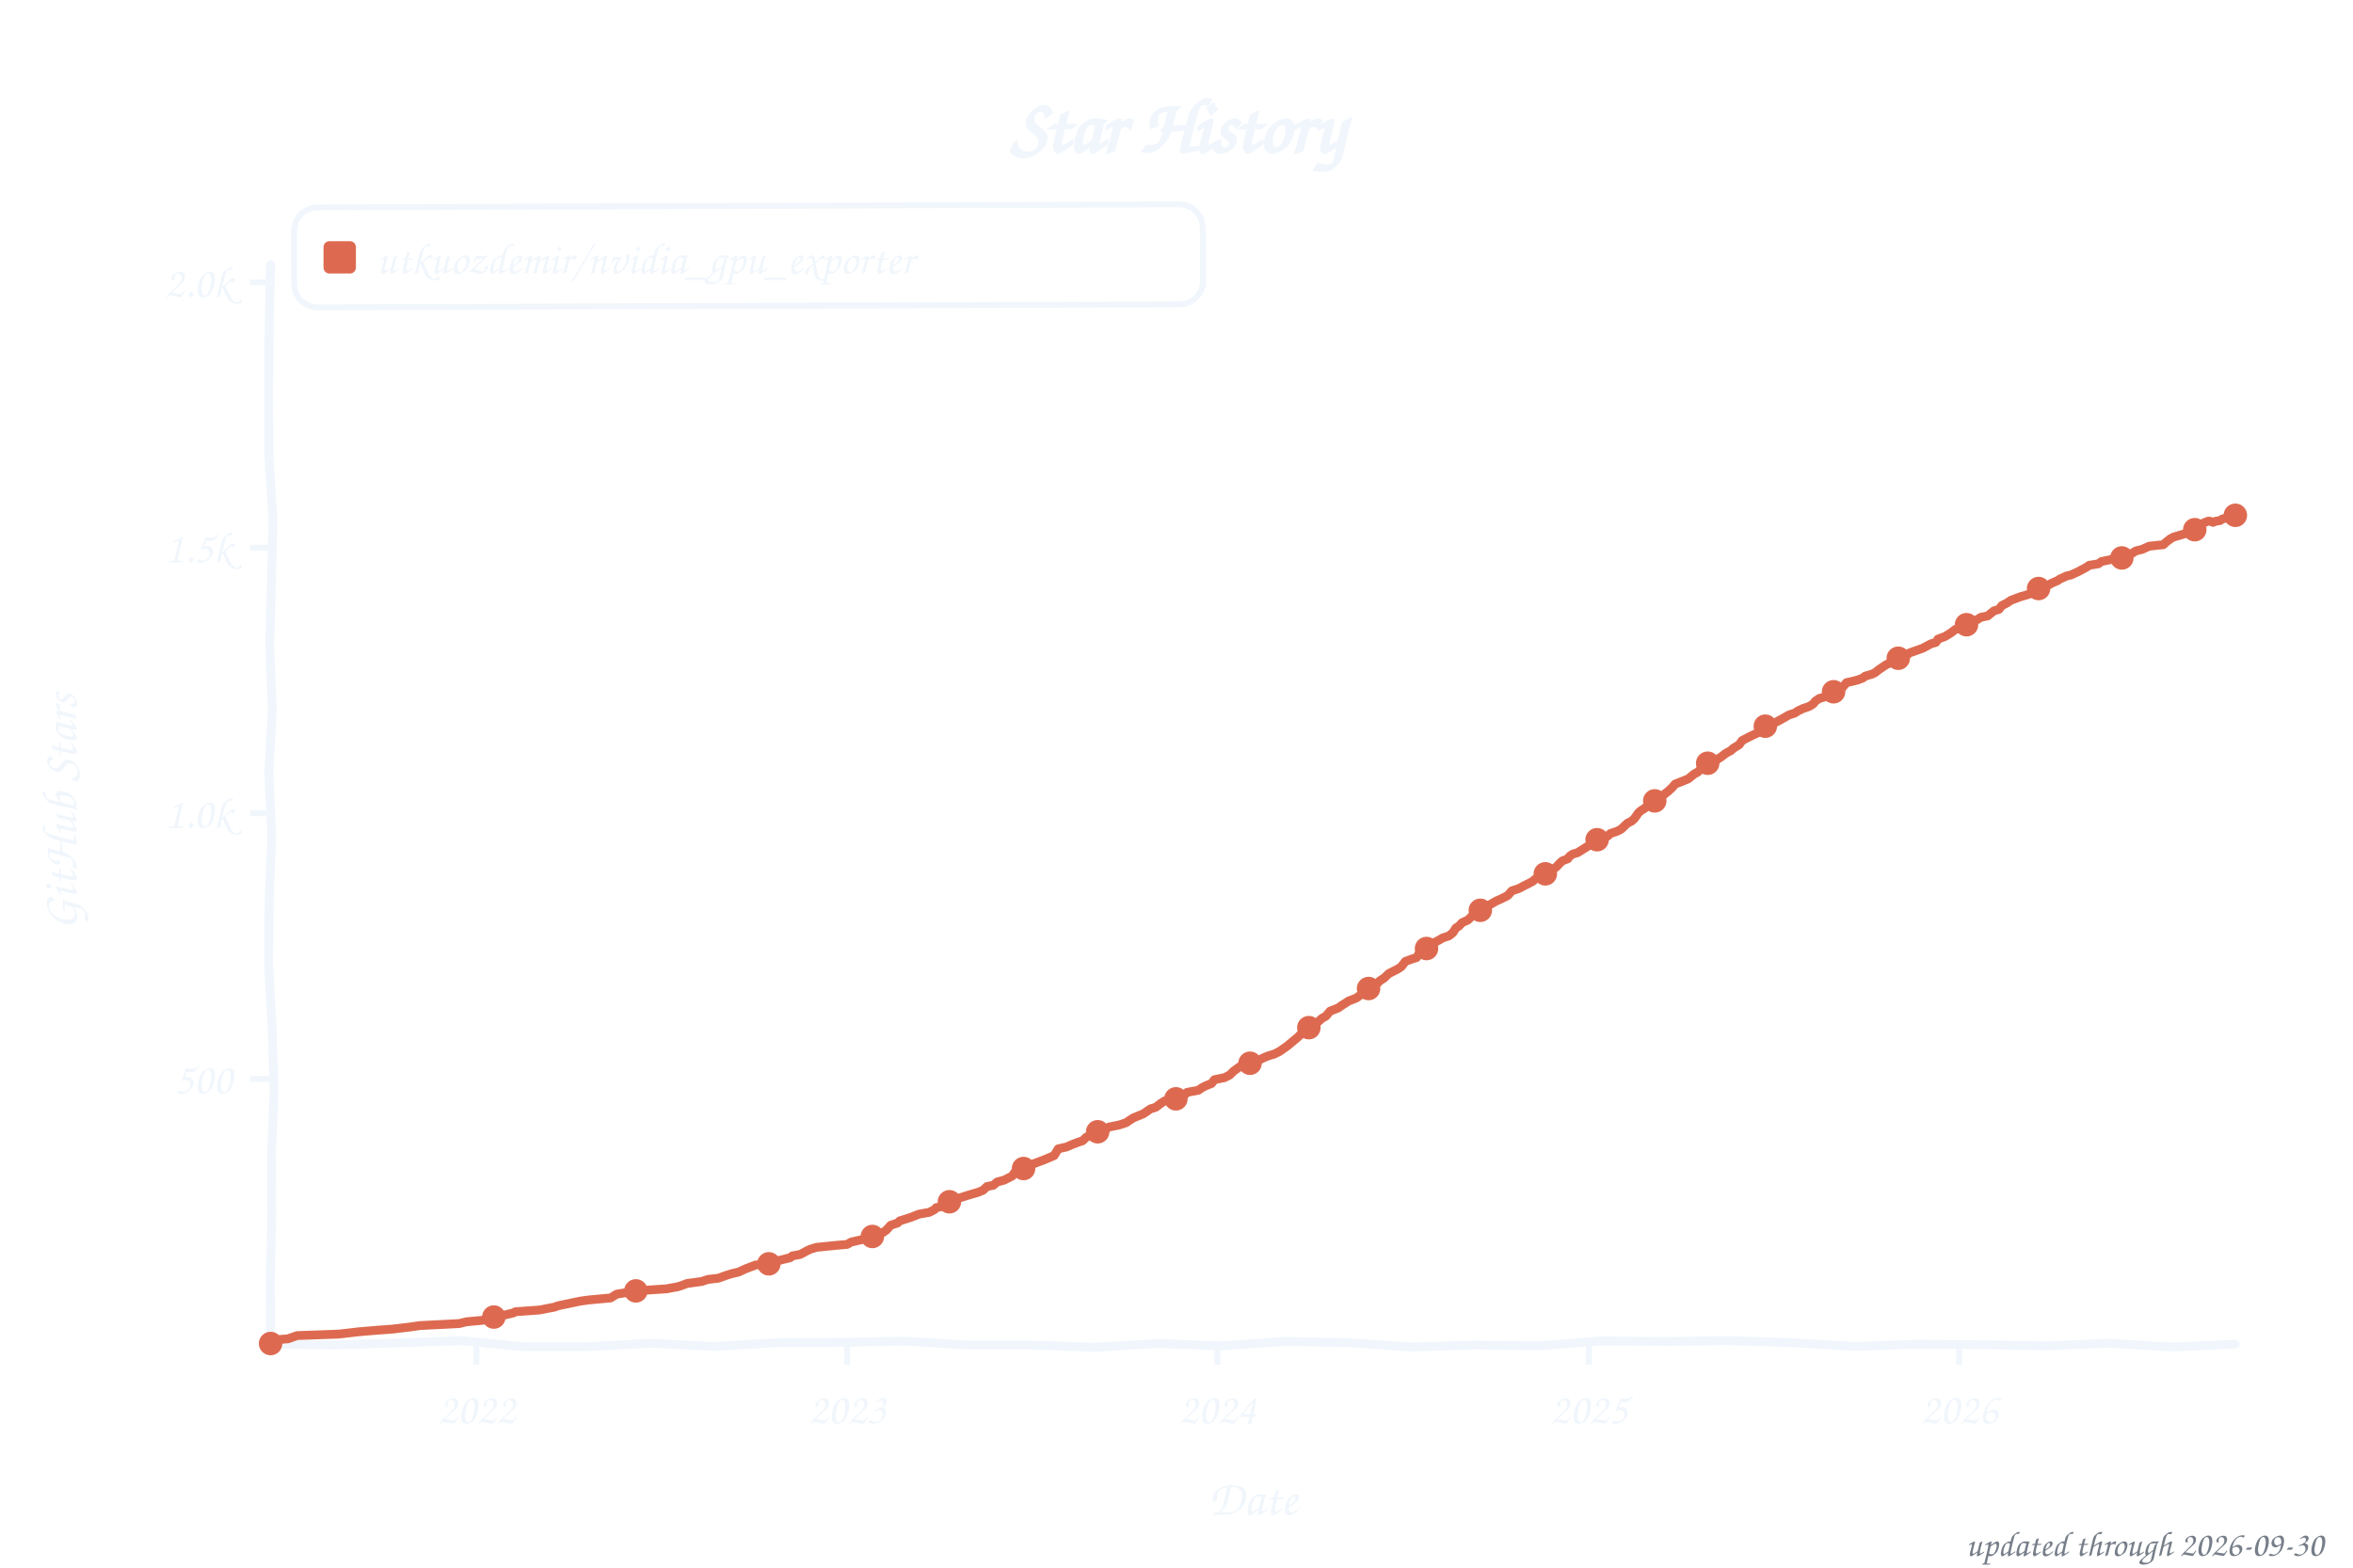
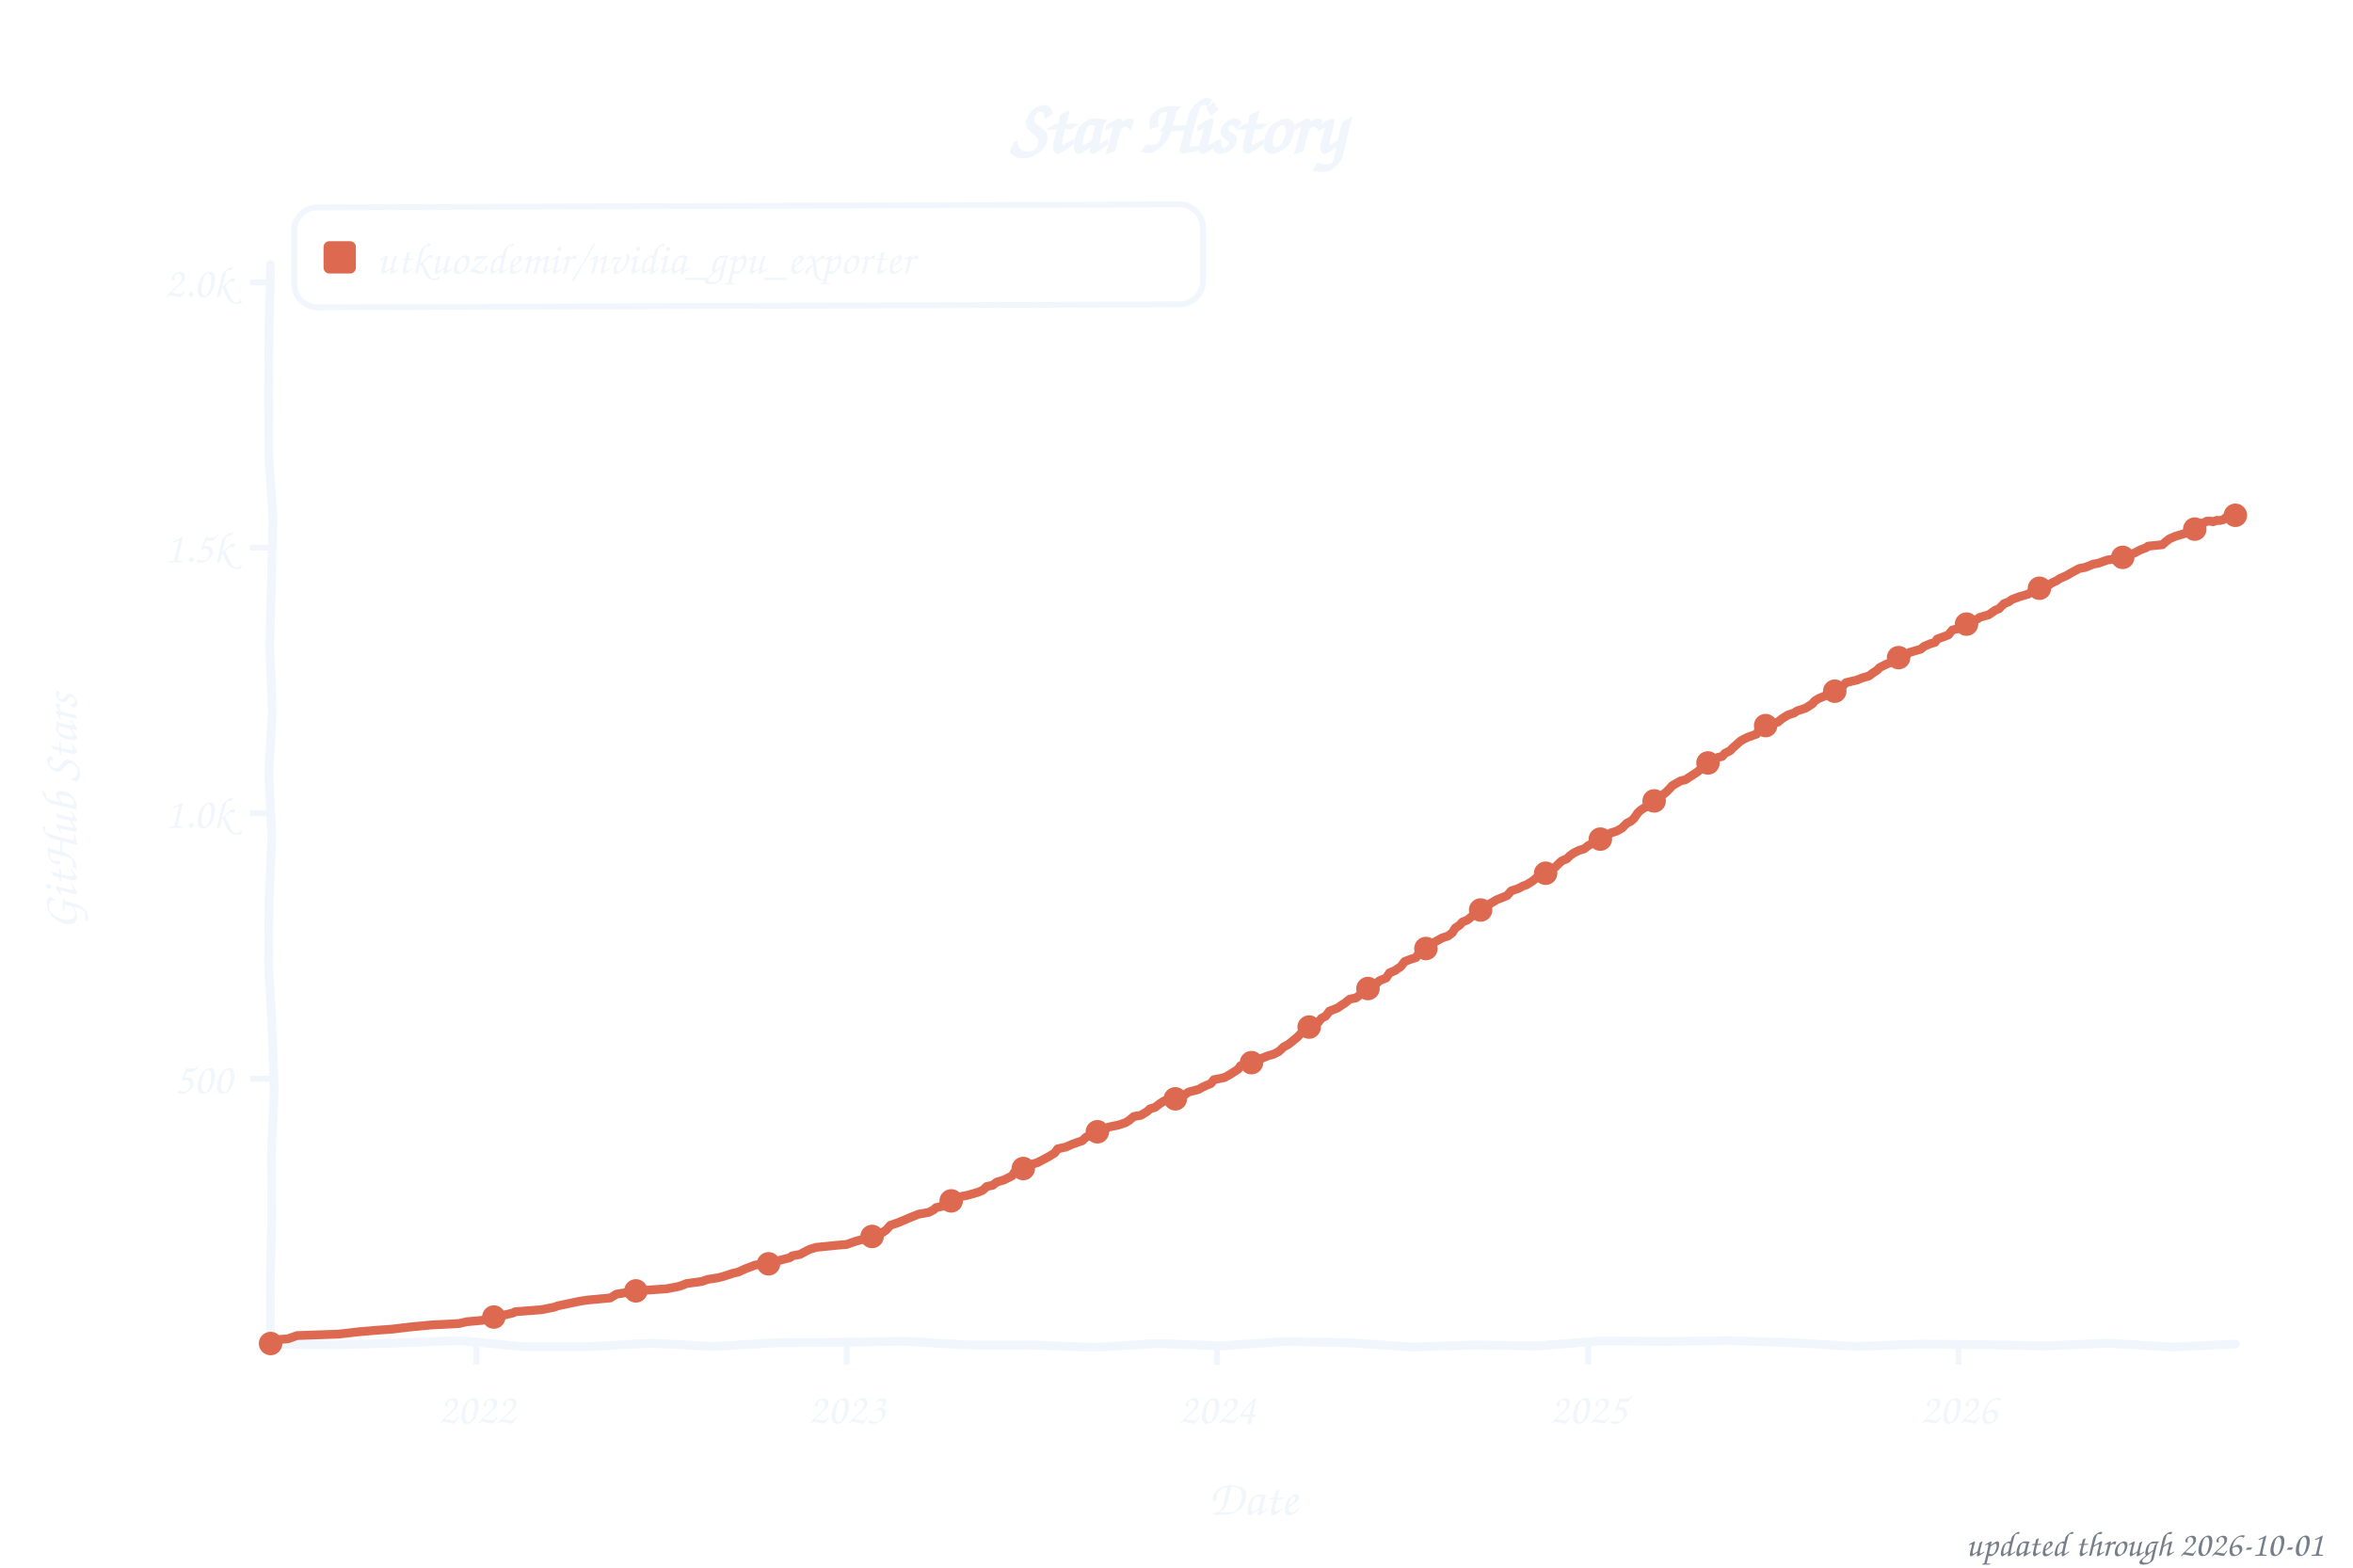
<svg xmlns="http://www.w3.org/2000/svg" width="800" height="533" viewBox="0 0 800 533" role="img" aria-label="Star history of utkuozdemir/nvidia_gpu_exporter">
  <style>text{font-family:"Comic Sans MS","Chalkboard SE","Comic Neue","Marker Felt",cursive}</style>
  <text x="400" y="52" font-size="26" font-weight="bold" text-anchor="middle" fill="#f0f6fc">Star History</text>
  <rect x="100" y="70" width="309" height="34" rx="8" fill="none" stroke="#f0f6fc" stroke-width="2" transform="rotate(-0.20 254 87)" />
  <rect x="110" y="82" width="11" height="11" rx="2" fill="#dd6a50" />
  <text x="128" y="93" font-size="15" fill="#f0f6fc" textLength="270" lengthAdjust="spacingAndGlyphs">utkuozdemir/nvidia_gpu_exporter</text>
  <line x1="85" y1="366.8" x2="92" y2="366.8" stroke="#f0f6fc" stroke-width="2" />
  <text x="79" y="371.8" font-size="15" text-anchor="end" fill="#f0f6fc">500</text>
  <line x1="85" y1="276.5" x2="92" y2="276.5" stroke="#f0f6fc" stroke-width="2" />
  <text x="79" y="281.5" font-size="15" text-anchor="end" fill="#f0f6fc">1.0k</text>
  <line x1="85" y1="186.2" x2="92" y2="186.2" stroke="#f0f6fc" stroke-width="2" />
  <text x="79" y="191.2" font-size="15" text-anchor="end" fill="#f0f6fc">1.5k</text>
  <line x1="85" y1="96.0" x2="92" y2="96.0" stroke="#f0f6fc" stroke-width="2" />
  <text x="79" y="101.0" font-size="15" text-anchor="end" fill="#f0f6fc">2.0k</text>
  <line x1="162.0" y1="457" x2="162.0" y2="464" stroke="#f0f6fc" stroke-width="2" />
  <text x="162.0" y="484" font-size="15" text-anchor="middle" fill="#f0f6fc">2022</text>
-   <line x1="288.0" y1="457" x2="288.0" y2="464" stroke="#f0f6fc" stroke-width="2" />
-   <text x="288.0" y="484" font-size="15" text-anchor="middle" fill="#f0f6fc">2023</text>
-   <line x1="413.9" y1="457" x2="413.9" y2="464" stroke="#f0f6fc" stroke-width="2" />
-   <text x="413.9" y="484" font-size="15" text-anchor="middle" fill="#f0f6fc">2024</text>
-   <line x1="540.2" y1="457" x2="540.2" y2="464" stroke="#f0f6fc" stroke-width="2" />
-   <text x="540.2" y="484" font-size="15" text-anchor="middle" fill="#f0f6fc">2025</text>
-   <line x1="666.1" y1="457" x2="666.1" y2="464" stroke="#f0f6fc" stroke-width="2" />
-   <text x="666.1" y="484" font-size="15" text-anchor="middle" fill="#f0f6fc">2026</text>
+   <line x1="287.9" y1="457" x2="287.9" y2="464" stroke="#f0f6fc" stroke-width="2" />
+   <text x="287.9" y="484" font-size="15" text-anchor="middle" fill="#f0f6fc">2023</text>
+   <line x1="413.8" y1="457" x2="413.8" y2="464" stroke="#f0f6fc" stroke-width="2" />
+   <text x="413.8" y="484" font-size="15" text-anchor="middle" fill="#f0f6fc">2024</text>
+   <line x1="540.0" y1="457" x2="540.0" y2="464" stroke="#f0f6fc" stroke-width="2" />
+   <text x="540.0" y="484" font-size="15" text-anchor="middle" fill="#f0f6fc">2025</text>
+   <line x1="665.9" y1="457" x2="665.9" y2="464" stroke="#f0f6fc" stroke-width="2" />
+   <text x="665.9" y="484" font-size="15" text-anchor="middle" fill="#f0f6fc">2026</text>
  <text x="426" y="515" font-size="17" text-anchor="middle" fill="#f0f6fc">Date</text>
  <text x="26" y="276" font-size="17" text-anchor="middle" fill="#f0f6fc" transform="rotate(-90 26 276)">GitHub Stars</text>
  <path d="M 92.0,90.0 L 91.5,111.6 L 91.3,133.2 L 91.4,154.8 L 92.8,176.4 L 92.3,197.9 L 91.7,219.5 L 92.6,241.1 L 91.4,262.7 L 92.4,284.3 L 91.5,305.9 L 91.3,327.5 L 92.5,349.1 L 93.2,370.6 L 92.3,392.2 L 92.4,413.8 L 91.9,435.4 L 92.0,457.0 L 113.5,457.3 L 135.1,456.6 L 156.6,455.8 L 178.2,457.9 L 199.7,457.9 L 221.3,456.7 L 242.8,457.8 L 264.4,456.5 L 285.9,456.4 L 307.5,456.0 L 329.0,457.3 L 350.6,457.3 L 372.1,458.1 L 393.7,456.8 L 415.2,457.6 L 436.8,456.1 L 458.3,456.5 L 479.9,458.0 L 501.4,457.3 L 523.0,457.6 L 544.5,455.9 L 566.1,456.1 L 587.6,455.8 L 609.2,456.5 L 630.7,457.8 L 652.3,457.0 L 673.8,457.2 L 695.4,457.6 L 716.9,456.7 L 738.5,458.0 L 760.0,457.0" fill="none" stroke="#f0f6fc" stroke-width="3" stroke-linecap="round" stroke-linejoin="round" />
-   <path d="M 92.0,456.8 L 92.7,455.6 L 97.9,455.2 L 101.0,454.1 L 115.1,453.6 L 122.0,452.8 L 127.9,452.3 L 133.4,451.9 L 139.3,451.2 L 142.7,450.7 L 156.2,450.0 L 158.6,449.4 L 164.1,448.9 L 167.9,447.8 L 170.7,447.3 L 174.5,446.4 L 175.2,446.0 L 183.4,445.4 L 188.6,444.4 L 189.6,444.0 L 194.8,442.9 L 197.2,442.4 L 200.0,442.0 L 207.6,441.3 L 209.7,440.0 L 214.1,439.3 L 216.2,438.9 L 226.6,438.2 L 230.4,437.5 L 231.7,437.1 L 233.5,436.4 L 238.6,435.7 L 240.7,435.0 L 244.2,434.6 L 247.3,433.5 L 249.0,433.0 L 251.1,432.5 L 253.5,431.4 L 256.9,430.1 L 261.4,429.7 L 263.1,429.0 L 268.7,427.6 L 269.4,427.0 L 272.1,426.5 L 274.5,425.2 L 275.6,424.7 L 277.6,424.1 L 284.5,423.4 L 288.0,423.1 L 289.4,422.3 L 293.8,421.3 L 295.2,420.7 L 297.0,420.0 L 300.1,419.1 L 301.4,418.2 L 302.8,416.6 L 305.2,415.8 L 305.9,415.1 L 309.7,413.9 L 312.5,412.8 L 315.9,412.2 L 317.7,411.3 L 318.3,410.6 L 320.8,410.1 L 322.1,409.0 L 323.9,407.9 L 325.9,407.4 L 329.4,406.3 L 332.5,405.4 L 334.2,404.7 L 335.6,403.4 L 337.7,403.0 L 339.0,401.9 L 341.5,401.2 L 344.2,399.8 L 344.9,398.7 L 346.6,398.0 L 348.0,397.3 L 351.1,395.8 L 353.5,394.9 L 354.6,394.5 L 358.4,392.9 L 359.8,390.6 L 362.5,390.0 L 364.6,389.1 L 367.0,388.2 L 368.0,387.9 L 369.4,386.6 L 371.1,385.9 L 371.8,385.3 L 373.9,384.6 L 376.0,383.9 L 377.0,383.2 L 380.5,382.5 L 382.9,381.7 L 383.9,381.0 L 385.3,380.1 L 387.0,379.4 L 388.7,378.7 L 391.2,377.0 L 392.9,376.5 L 394.6,375.2 L 396.0,374.3 L 400.8,373.4 L 402.5,372.5 L 403.6,371.4 L 407.4,370.7 L 408.7,369.8 L 410.1,369.1 L 411.9,368.4 L 412.9,367.1 L 416.3,366.4 L 418.1,365.5 L 419.4,364.2 L 421.9,362.4 L 424.6,361.7 L 426.3,361.0 L 428.1,360.4 L 429.5,359.7 L 431.2,359.0 L 433.2,358.4 L 435.0,357.5 L 436.0,356.8 L 437.7,355.6 L 439.5,354.1 L 441.2,352.7 L 442.9,351.0 L 443.9,350.5 L 445.0,349.4 L 446.0,348.5 L 447.7,347.8 L 449.5,346.2 L 450.8,345.5 L 452.2,343.8 L 455.0,342.7 L 456.4,341.7 L 457.4,341.1 L 458.4,340.4 L 461.2,339.3 L 463.3,337.7 L 464.3,337.1 L 465.7,335.7 L 467.8,334.8 L 469.1,333.5 L 470.5,332.6 L 472.2,331.0 L 473.6,330.3 L 475.0,329.6 L 476.4,328.7 L 477.8,326.9 L 480.2,326.0 L 481.6,325.6 L 482.6,324.0 L 484.3,322.7 L 485.3,321.8 L 487.8,320.4 L 489.5,319.5 L 490.5,318.9 L 492.6,318.2 L 494.0,317.1 L 495.0,315.5 L 496.0,314.9 L 497.1,313.7 L 499.1,312.8 L 500.2,311.7 L 502.6,309.9 L 503.3,309.5 L 504.7,308.3 L 506.0,307.9 L 508.8,306.3 L 510.2,305.7 L 512.6,304.5 L 514.0,302.9 L 516.4,302.1 L 518.1,301.2 L 519.5,300.5 L 521.2,299.6 L 521.9,298.9 L 524.0,298.0 L 525.7,296.9 L 527.4,296.0 L 529.2,294.7 L 530.2,293.6 L 531.2,292.7 L 533.0,292.0 L 533.7,291.1 L 534.7,290.4 L 536.4,289.9 L 537.8,289.0 L 540.2,287.5 L 541.2,287.0 L 542.3,286.2 L 545.0,285.2 L 546.8,284.1 L 547.5,283.4 L 549.9,282.6 L 551.2,281.9 L 553.3,279.9 L 554.7,279.2 L 555.7,278.3 L 557.1,276.3 L 558.2,275.4 L 558.8,275.1 L 559.9,274.2 L 561.9,273.4 L 564.0,272.0 L 565.1,270.7 L 566.4,269.6 L 567.1,269.1 L 568.5,267.8 L 569.5,266.6 L 573.3,265.1 L 574.0,264.8 L 576.1,263.1 L 577.1,262.6 L 578.5,261.3 L 579.5,260.3 L 580.6,259.5 L 583.0,258.8 L 584.0,258.1 L 585.1,257.4 L 586.8,256.1 L 588.5,255.2 L 589.2,254.5 L 591.3,253.2 L 592.3,251.8 L 594.0,250.9 L 595.8,250.0 L 597.8,249.1 L 598.9,247.4 L 600.6,246.7 L 603.7,245.6 L 605.4,244.7 L 608.2,243.1 L 610.3,242.4 L 611.3,241.7 L 613.0,240.9 L 615.1,240.2 L 616.5,239.3 L 617.2,238.4 L 618.5,237.5 L 620.9,236.8 L 622.3,235.5 L 624.1,235.0 L 626.1,234.1 L 627.8,232.1 L 629.6,231.7 L 631.6,231.2 L 633.4,230.5 L 634.1,229.9 L 636.5,229.2 L 637.5,228.7 L 638.9,227.6 L 641.3,226.0 L 643.4,225.1 L 645.1,224.5 L 646.1,223.3 L 648.6,222.5 L 649.2,222.0 L 652.3,220.9 L 653.7,220.4 L 656.5,218.9 L 658.2,218.4 L 658.9,217.3 L 661.3,216.4 L 663.4,215.1 L 664.8,214.0 L 667.5,213.5 L 668.9,212.2 L 670.6,211.3 L 672.4,210.6 L 673.4,209.9 L 675.8,209.4 L 677.9,207.7 L 679.6,207.2 L 680.6,205.9 L 682.4,205.0 L 683.7,204.1 L 686.9,202.9 L 690.0,202.0 L 692.4,200.3 L 693.8,200.0 L 696.5,198.9 L 697.5,198.3 L 699.6,197.4 L 700.3,196.9 L 702.7,195.8 L 704.1,195.5 L 706.5,194.4 L 709.3,192.9 L 710.3,192.2 L 713.4,191.7 L 714.5,190.9 L 718.9,190.0 L 722.0,189.5 L 724.1,188.6 L 726.2,187.3 L 728.3,186.8 L 730.7,185.7 L 735.5,185.2 L 736.5,184.3 L 737.9,183.2 L 739.0,182.6 L 743.1,181.4 L 743.8,181.0 L 745.2,180.5 L 745.9,180.5 L 746.9,179.6 L 747.9,179.0 L 749.0,177.9 L 750.7,177.2 L 751.4,177.2 L 752.4,177.6 L 753.4,177.2 L 754.8,177.0 L 755.5,176.5 L 756.9,176.1 L 757.9,176.0 L 758.6,175.6 L 760.0,175.2" fill="none" stroke="#dd6a50" stroke-width="3" stroke-linecap="round" stroke-linejoin="round" />
+   <path d="M 92.0,456.8 L 92.7,455.6 L 97.9,455.2 L 101.0,454.1 L 115.1,453.6 L 122.0,452.8 L 127.9,452.3 L 133.4,451.9 L 139.2,451.2 L 146.5,450.5 L 156.1,450.0 L 158.6,449.4 L 164.1,448.9 L 167.9,447.8 L 170.6,447.3 L 174.4,446.4 L 175.1,446.0 L 184.1,445.3 L 188.6,444.4 L 189.6,444.0 L 194.8,442.9 L 197.2,442.4 L 199.9,442.0 L 207.5,441.3 L 209.6,440.0 L 214.1,439.3 L 216.2,438.9 L 226.5,438.2 L 230.3,437.5 L 231.7,437.1 L 233.4,436.4 L 238.6,435.7 L 240.6,435.0 L 244.4,434.4 L 246.2,433.9 L 248.9,433.0 L 251.0,432.5 L 253.4,431.4 L 256.8,430.1 L 261.3,429.7 L 263.1,429.0 L 268.6,427.6 L 269.3,427.0 L 272.0,426.5 L 274.4,425.2 L 275.5,424.7 L 277.5,424.1 L 284.4,423.4 L 287.9,423.1 L 291.0,422.0 L 293.7,421.3 L 295.1,420.7 L 296.8,420.0 L 300.0,419.1 L 301.3,418.2 L 302.7,416.6 L 305.1,415.8 L 307.5,414.8 L 309.6,413.9 L 312.4,412.8 L 315.8,412.2 L 317.5,411.3 L 318.2,410.6 L 320.6,410.1 L 322.0,409.0 L 324.8,407.7 L 326.9,406.8 L 329.3,406.3 L 332.4,405.4 L 334.1,404.7 L 335.5,403.4 L 337.5,403.0 L 338.9,401.9 L 341.3,401.2 L 344.1,399.8 L 344.8,398.7 L 346.5,398.0 L 347.9,397.3 L 351.0,395.8 L 352.7,395.3 L 356.5,393.3 L 358.6,392.0 L 359.6,390.6 L 362.4,390.0 L 364.4,389.1 L 366.9,388.2 L 367.9,387.9 L 369.3,386.6 L 371.0,385.9 L 372.0,385.2 L 373.8,384.6 L 375.8,383.9 L 376.9,383.2 L 380.3,382.5 L 382.7,381.7 L 383.8,381.0 L 385.5,379.6 L 387.9,379.2 L 390.0,377.9 L 391.0,377.0 L 392.7,376.5 L 394.4,375.2 L 395.8,374.3 L 400.7,373.4 L 402.4,372.5 L 404.1,371.3 L 407.5,370.4 L 408.9,369.6 L 410.0,369.1 L 411.7,368.4 L 412.7,367.1 L 416.2,366.4 L 417.9,365.5 L 421.0,363.5 L 421.7,362.4 L 425.5,361.3 L 426.2,361.0 L 427.9,360.4 L 429.3,359.7 L 431.0,359.0 L 433.1,358.4 L 434.8,357.5 L 436.5,355.9 L 437.9,355.2 L 439.3,354.1 L 441.0,352.7 L 442.7,351.0 L 443.8,350.5 L 444.8,349.4 L 446.2,348.3 L 448.2,347.6 L 449.3,346.2 L 450.7,345.5 L 452.0,343.8 L 454.8,342.7 L 456.2,341.7 L 457.2,341.1 L 458.9,339.7 L 461.0,339.3 L 463.1,337.7 L 464.1,337.1 L 465.5,335.7 L 467.6,334.8 L 468.9,333.5 L 471.3,332.5 L 472.4,330.8 L 474.5,329.9 L 475.1,329.4 L 476.2,328.7 L 477.6,326.9 L 480.0,326.0 L 481.4,325.6 L 482.4,324.0 L 484.8,322.5 L 485.8,321.6 L 487.6,320.4 L 489.6,319.3 L 490.3,318.9 L 492.4,318.2 L 493.8,317.1 L 494.8,315.5 L 496.2,314.6 L 497.2,313.5 L 498.9,312.8 L 501.4,310.8 L 502.4,309.9 L 503.4,309.4 L 504.5,308.3 L 506.2,307.5 L 508.9,305.9 L 510.7,305.2 L 512.4,304.5 L 513.8,302.9 L 516.2,302.1 L 517.9,301.2 L 518.9,300.9 L 521.0,299.6 L 522.7,298.2 L 524.5,297.6 L 525.8,296.5 L 527.2,296.0 L 528.9,294.7 L 530.3,293.3 L 531.0,292.7 L 532.7,292.0 L 533.8,290.9 L 535.1,290.0 L 536.9,289.1 L 538.6,288.6 L 540.0,287.5 L 541.0,287.0 L 542.7,285.5 L 544.8,285.2 L 546.5,284.1 L 547.6,283.2 L 549.6,282.6 L 551.4,281.6 L 553.1,279.9 L 554.5,279.2 L 555.5,278.3 L 556.9,276.3 L 557.9,275.4 L 559.3,274.5 L 561.0,273.8 L 562.0,272.5 L 563.8,272.0 L 564.8,270.7 L 566.5,269.3 L 567.6,268.2 L 568.6,267.1 L 571.4,265.5 L 573.1,265.1 L 574.1,264.4 L 575.5,263.5 L 576.9,262.6 L 578.6,261.2 L 580.0,259.7 L 580.7,259.4 L 582.7,258.8 L 584.1,257.5 L 585.5,257.2 L 586.5,256.1 L 588.3,255.2 L 588.9,254.5 L 591.7,252.0 L 592.7,251.4 L 594.1,250.7 L 597.2,249.6 L 598.3,247.6 L 599.3,247.3 L 601.0,246.4 L 604.5,245.5 L 605.8,244.4 L 607.9,243.1 L 610.0,242.4 L 611.0,241.7 L 613.8,240.8 L 614.8,240.2 L 616.2,239.3 L 616.9,238.4 L 618.3,237.5 L 621.7,236.1 L 622.4,235.3 L 624.1,234.8 L 625.8,234.1 L 627.6,232.1 L 629.3,231.7 L 631.4,231.2 L 633.1,230.5 L 635.5,229.8 L 636.5,229.0 L 638.3,227.8 L 639.0,227.0 L 641.0,226.0 L 643.1,225.1 L 644.8,224.5 L 646.9,223.1 L 648.3,222.5 L 649.3,221.8 L 653.1,220.7 L 654.1,219.8 L 656.2,218.9 L 657.9,218.4 L 658.6,217.3 L 662.4,215.9 L 663.8,214.2 L 665.9,213.7 L 667.6,213.0 L 669.0,211.7 L 670.7,211.2 L 672.4,210.4 L 673.1,209.9 L 676.2,209.0 L 678.3,207.5 L 679.6,207.0 L 681.4,205.2 L 682.8,204.7 L 684.1,203.8 L 686.5,202.9 L 689.6,202.0 L 692.1,200.3 L 694.1,199.2 L 696.9,198.7 L 697.6,198.2 L 699.3,197.4 L 700.3,196.7 L 702.4,195.8 L 704.5,194.6 L 706.9,193.3 L 709.0,192.9 L 711.7,191.8 L 713.4,191.5 L 716.5,190.4 L 720.0,189.9 L 722.4,189.3 L 725.5,188.1 L 727.6,187.0 L 729.7,186.2 L 730.3,185.7 L 735.2,185.2 L 736.2,184.3 L 737.6,183.2 L 739.7,182.3 L 742.8,181.4 L 743.8,181.0 L 744.8,180.5 L 745.9,180.1 L 746.9,179.4 L 748.3,177.9 L 749.0,177.9 L 750.3,177.2 L 751.7,177.2 L 752.4,177.4 L 753.8,176.9 L 754.5,177.0 L 755.9,176.7 L 756.6,176.1 L 757.6,176.0 L 759.3,175.2 L 760.0,175.2" fill="none" stroke="#dd6a50" stroke-width="3" stroke-linecap="round" stroke-linejoin="round" />
  <circle cx="92.0" cy="456.8" r="4" fill="#dd6a50" />
  <circle cx="167.9" cy="447.8" r="4" fill="#dd6a50" />
  <circle cx="216.2" cy="438.9" r="4" fill="#dd6a50" />
-   <circle cx="261.4" cy="429.7" r="4" fill="#dd6a50" />
-   <circle cx="296.6" cy="420.4" r="4" fill="#dd6a50" />
-   <circle cx="322.8" cy="408.6" r="4" fill="#dd6a50" />
-   <circle cx="348.0" cy="397.3" r="4" fill="#dd6a50" />
-   <circle cx="373.2" cy="384.8" r="4" fill="#dd6a50" />
-   <circle cx="399.8" cy="373.6" r="4" fill="#dd6a50" />
-   <circle cx="425.0" cy="361.5" r="4" fill="#dd6a50" />
-   <circle cx="445.0" cy="349.4" r="4" fill="#dd6a50" />
-   <circle cx="465.3" cy="336.1" r="4" fill="#dd6a50" />
-   <circle cx="485.0" cy="322.5" r="4" fill="#dd6a50" />
-   <circle cx="503.3" cy="309.5" r="4" fill="#dd6a50" />
-   <circle cx="525.4" cy="297.1" r="4" fill="#dd6a50" />
-   <circle cx="543.0" cy="285.5" r="4" fill="#dd6a50" />
-   <circle cx="562.6" cy="272.3" r="4" fill="#dd6a50" />
-   <circle cx="580.6" cy="259.5" r="4" fill="#dd6a50" />
-   <circle cx="600.2" cy="246.9" r="4" fill="#dd6a50" />
-   <circle cx="623.4" cy="235.2" r="4" fill="#dd6a50" />
-   <circle cx="645.4" cy="223.8" r="4" fill="#dd6a50" />
-   <circle cx="668.6" cy="212.4" r="4" fill="#dd6a50" />
-   <circle cx="693.1" cy="200.1" r="4" fill="#dd6a50" />
-   <circle cx="721.4" cy="189.7" r="4" fill="#dd6a50" />
-   <circle cx="746.2" cy="180.1" r="4" fill="#dd6a50" />
+   <circle cx="261.3" cy="429.7" r="4" fill="#dd6a50" />
+   <circle cx="296.5" cy="420.4" r="4" fill="#dd6a50" />
+   <circle cx="323.4" cy="408.3" r="4" fill="#dd6a50" />
+   <circle cx="347.9" cy="397.3" r="4" fill="#dd6a50" />
+   <circle cx="373.1" cy="384.8" r="4" fill="#dd6a50" />
+   <circle cx="399.6" cy="373.6" r="4" fill="#dd6a50" />
+   <circle cx="425.5" cy="361.3" r="4" fill="#dd6a50" />
+   <circle cx="445.1" cy="349.2" r="4" fill="#dd6a50" />
+   <circle cx="465.1" cy="336.1" r="4" fill="#dd6a50" />
+   <circle cx="484.8" cy="322.5" r="4" fill="#dd6a50" />
+   <circle cx="503.4" cy="309.4" r="4" fill="#dd6a50" />
+   <circle cx="525.5" cy="296.9" r="4" fill="#dd6a50" />
+   <circle cx="544.1" cy="285.3" r="4" fill="#dd6a50" />
+   <circle cx="562.4" cy="272.3" r="4" fill="#dd6a50" />
+   <circle cx="580.7" cy="259.4" r="4" fill="#dd6a50" />
+   <circle cx="600.3" cy="246.7" r="4" fill="#dd6a50" />
+   <circle cx="623.8" cy="235.0" r="4" fill="#dd6a50" />
+   <circle cx="645.5" cy="223.6" r="4" fill="#dd6a50" />
+   <circle cx="668.6" cy="212.2" r="4" fill="#dd6a50" />
+   <circle cx="693.4" cy="200.0" r="4" fill="#dd6a50" />
+   <circle cx="721.7" cy="189.5" r="4" fill="#dd6a50" />
+   <circle cx="746.2" cy="179.9" r="4" fill="#dd6a50" />
  <circle cx="760.0" cy="175.2" r="4" fill="#dd6a50" />
-   <text x="790" y="529" font-size="12" text-anchor="end" fill="#767e89">updated through 2026-09-30</text>
+   <text x="790" y="529" font-size="12" text-anchor="end" fill="#767e89">updated through 2026-10-01</text>
</svg>
